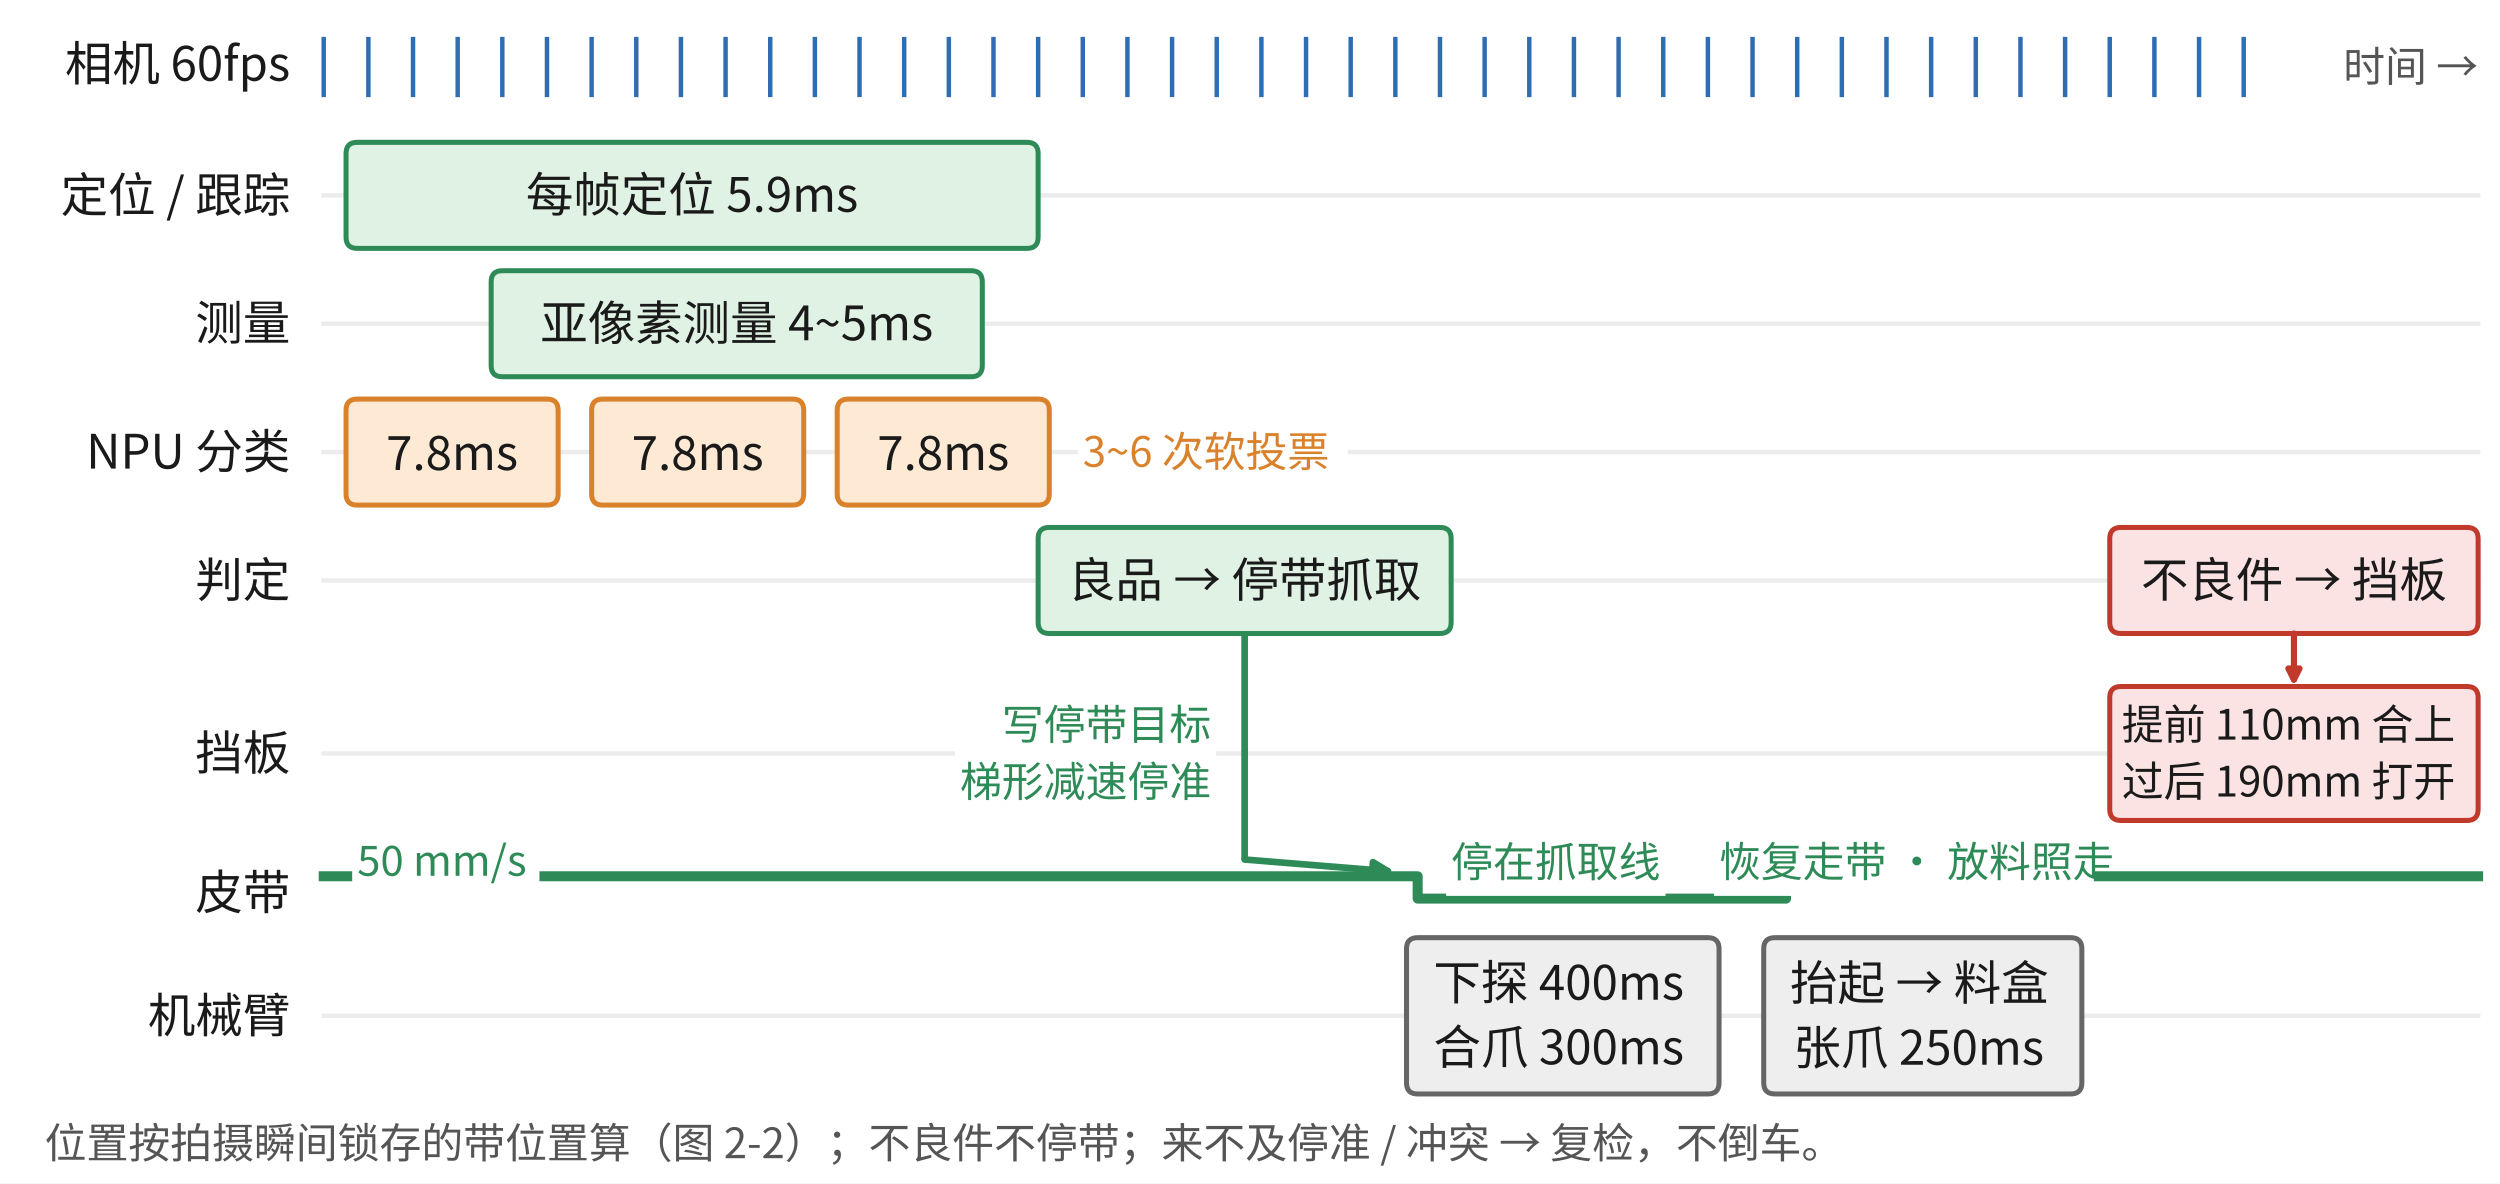
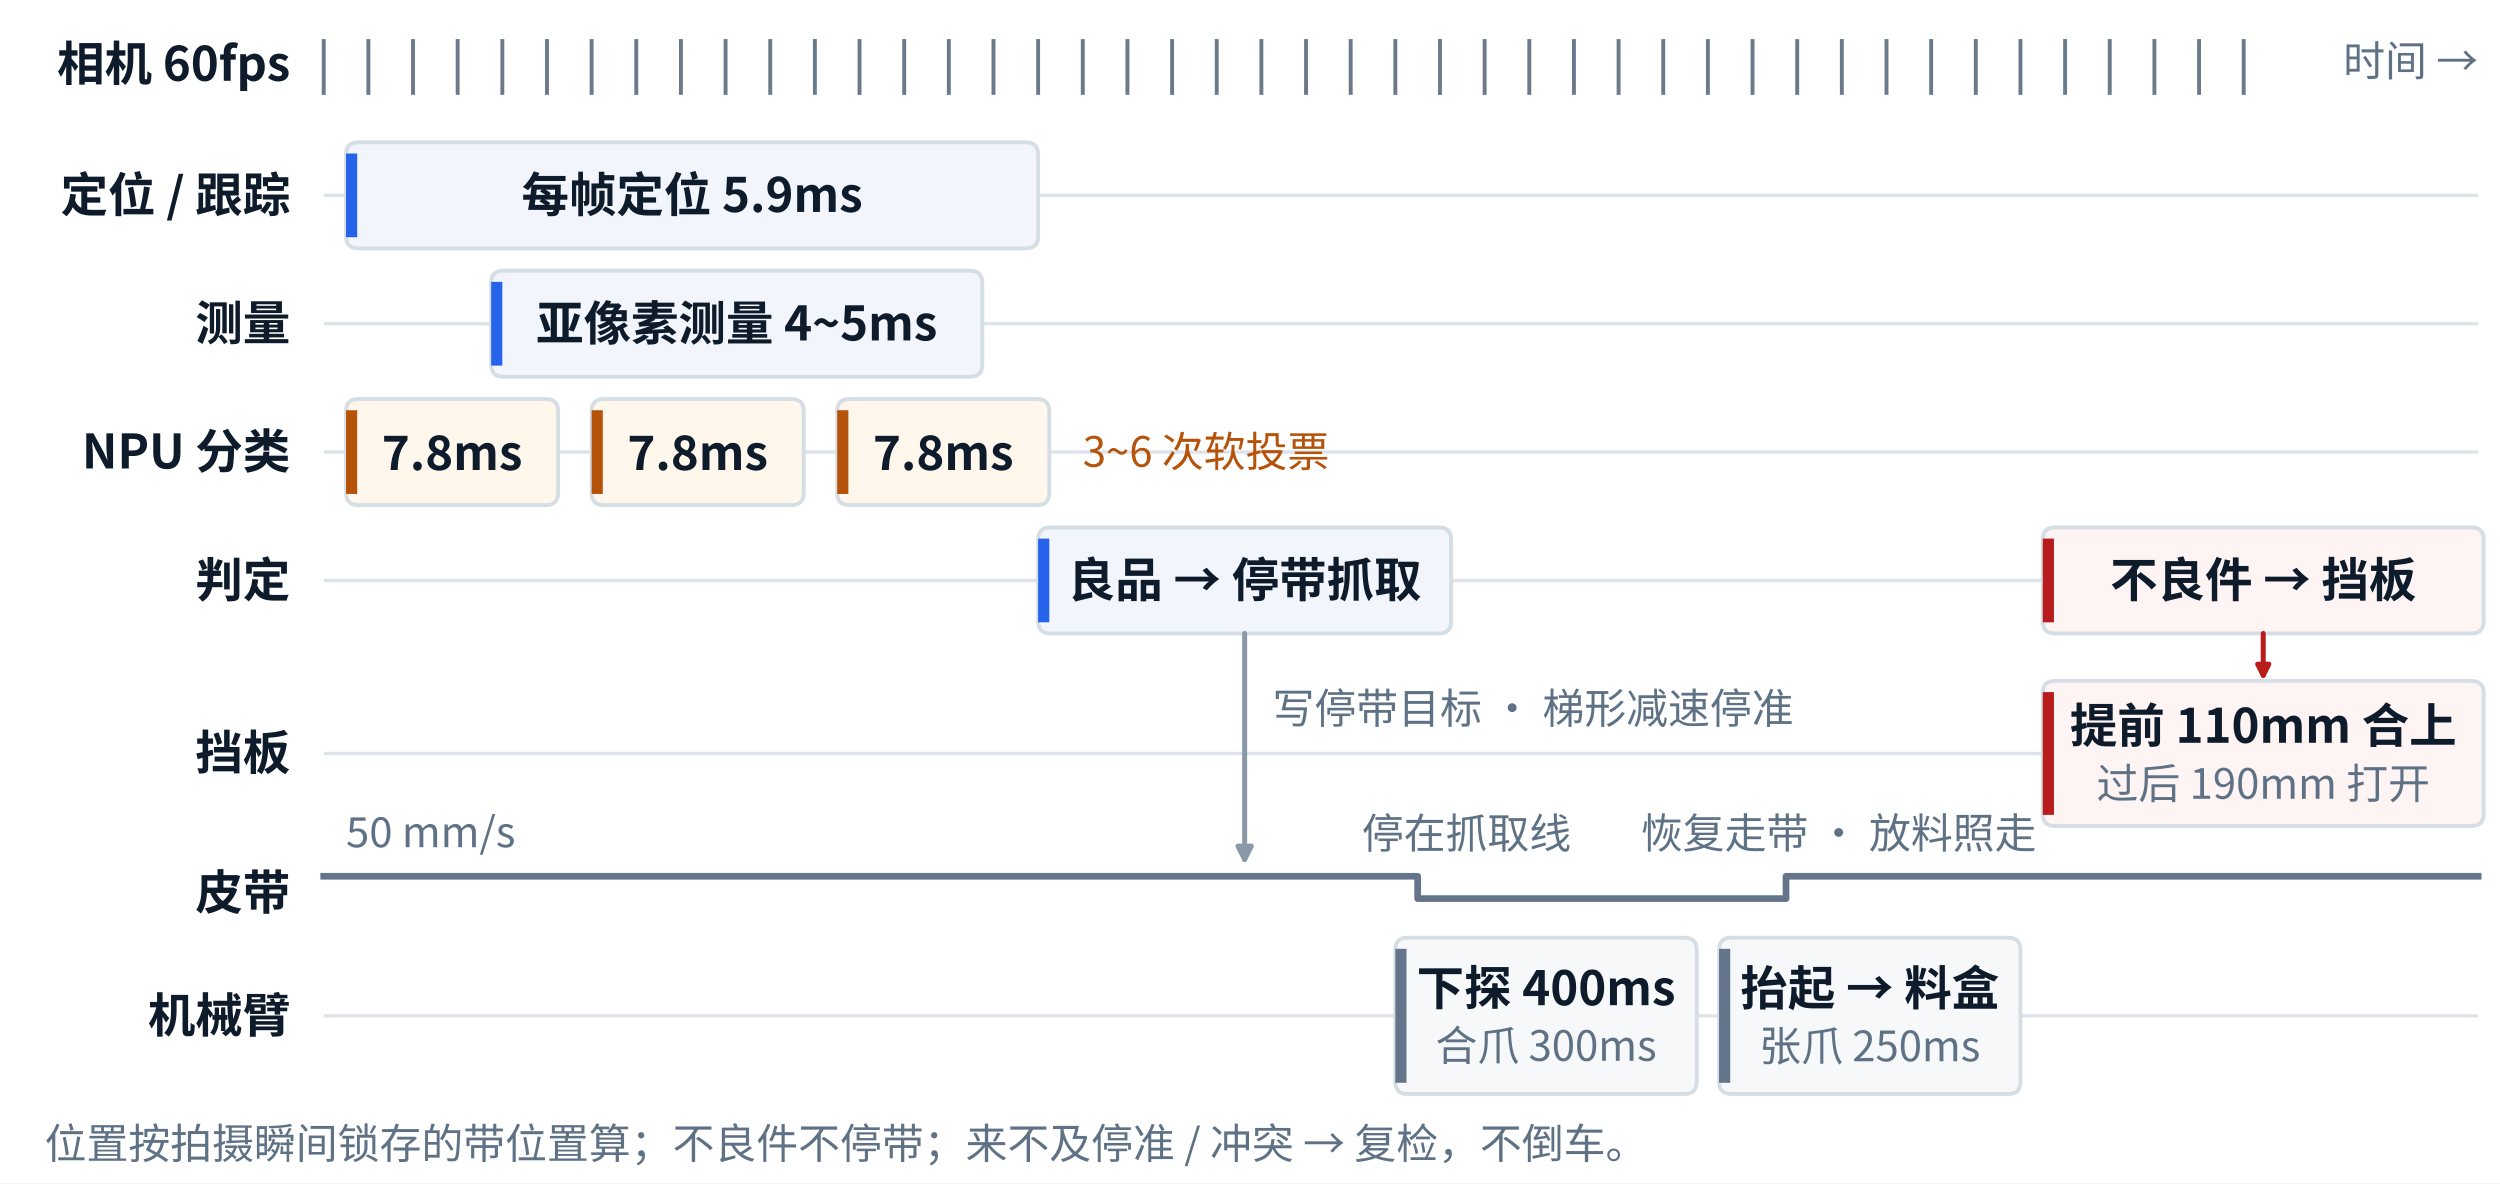
<svg xmlns="http://www.w3.org/2000/svg" width="447.92pt" height="212pt" viewBox="0 0 447.92 212" version="1.1">
  <defs>
    <style type="text/css">*{stroke-linejoin: round; stroke-linecap: butt}</style>
  </defs>
  <g id="figure_1">
    <g id="patch_1">
      <path d="M 0 212  L 447.92 212  L 447.92 0  L 0 0  z " style="fill: #ffffff" />
    </g>
    <g id="axes_1">
      <g id="line2d_1">
-         <path d="M 58 35  L 444 35  " clip-path="url(#pf404480a4a)" style="fill: none; stroke: #ececec; stroke-width: 0.8; stroke-linecap: square" />
+         <path d="M 58 157  L 254 157  L 254 161  L 320 161  L 320 157  L 444 157  " clip-path="url(#padcffaebdf)" style="fill: none; stroke: #64748b; stroke-width: 1.2; stroke-linecap: square" />
      </g>
      <g id="line2d_2">
-         <path d="M 58 58  L 444 58  " clip-path="url(#pf404480a4a)" style="fill: none; stroke: #ececec; stroke-width: 0.8; stroke-linecap: square" />
+         <path d="M 58 35  L 444 35  " clip-path="url(#padcffaebdf)" style="fill: none; stroke: #dce3ea; stroke-width: 0.6" />
      </g>
      <g id="line2d_3">
-         <path d="M 58 81  L 444 81  " clip-path="url(#pf404480a4a)" style="fill: none; stroke: #ececec; stroke-width: 0.8; stroke-linecap: square" />
+         <path d="M 58 58  L 444 58  " clip-path="url(#padcffaebdf)" style="fill: none; stroke: #dce3ea; stroke-width: 0.6" />
      </g>
      <g id="line2d_4">
-         <path d="M 58 104  L 444 104  " clip-path="url(#pf404480a4a)" style="fill: none; stroke: #ececec; stroke-width: 0.8; stroke-linecap: square" />
+         <path d="M 58 81  L 444 81  " clip-path="url(#padcffaebdf)" style="fill: none; stroke: #dce3ea; stroke-width: 0.6" />
      </g>
      <g id="line2d_5">
-         <path d="M 58 135  L 444 135  " clip-path="url(#pf404480a4a)" style="fill: none; stroke: #ececec; stroke-width: 0.8; stroke-linecap: square" />
+         <path d="M 58 104  L 444 104  " clip-path="url(#padcffaebdf)" style="fill: none; stroke: #dce3ea; stroke-width: 0.6" />
      </g>
      <g id="line2d_6">
-         <path d="M 58 182  L 444 182  " clip-path="url(#pf404480a4a)" style="fill: none; stroke: #ececec; stroke-width: 0.8; stroke-linecap: square" />
+         <path d="M 58 135  L 444 135  " clip-path="url(#padcffaebdf)" style="fill: none; stroke: #dce3ea; stroke-width: 0.6" />
      </g>
      <g id="line2d_7">
-         <path d="M 58 17  L 58 7  " clip-path="url(#pf404480a4a)" style="fill: none; stroke: #2f6db3; stroke-width: 0.8; stroke-linecap: square" />
+         <path d="M 58 182  L 444 182  " clip-path="url(#padcffaebdf)" style="fill: none; stroke: #dce3ea; stroke-width: 0.6" />
      </g>
      <g id="line2d_8">
-         <path d="M 66 17  L 66 7  " clip-path="url(#pf404480a4a)" style="fill: none; stroke: #2f6db3; stroke-width: 0.8; stroke-linecap: square" />
+         <path d="M 58 17  L 58 7  " clip-path="url(#padcffaebdf)" style="fill: none; stroke: #6b7a8b; stroke-width: 0.7" />
      </g>
      <g id="line2d_9">
-         <path d="M 74 17  L 74 7  " clip-path="url(#pf404480a4a)" style="fill: none; stroke: #2f6db3; stroke-width: 0.8; stroke-linecap: square" />
+         <path d="M 66 17  L 66 7  " clip-path="url(#padcffaebdf)" style="fill: none; stroke: #6b7a8b; stroke-width: 0.7" />
      </g>
      <g id="line2d_10">
-         <path d="M 82 17  L 82 7  " clip-path="url(#pf404480a4a)" style="fill: none; stroke: #2f6db3; stroke-width: 0.8; stroke-linecap: square" />
+         <path d="M 74 17  L 74 7  " clip-path="url(#padcffaebdf)" style="fill: none; stroke: #6b7a8b; stroke-width: 0.7" />
      </g>
      <g id="line2d_11">
-         <path d="M 90 17  L 90 7  " clip-path="url(#pf404480a4a)" style="fill: none; stroke: #2f6db3; stroke-width: 0.8; stroke-linecap: square" />
+         <path d="M 82 17  L 82 7  " clip-path="url(#padcffaebdf)" style="fill: none; stroke: #6b7a8b; stroke-width: 0.7" />
      </g>
      <g id="line2d_12">
-         <path d="M 98 17  L 98 7  " clip-path="url(#pf404480a4a)" style="fill: none; stroke: #2f6db3; stroke-width: 0.8; stroke-linecap: square" />
+         <path d="M 90 17  L 90 7  " clip-path="url(#padcffaebdf)" style="fill: none; stroke: #6b7a8b; stroke-width: 0.7" />
      </g>
      <g id="line2d_13">
-         <path d="M 106 17  L 106 7  " clip-path="url(#pf404480a4a)" style="fill: none; stroke: #2f6db3; stroke-width: 0.8; stroke-linecap: square" />
+         <path d="M 98 17  L 98 7  " clip-path="url(#padcffaebdf)" style="fill: none; stroke: #6b7a8b; stroke-width: 0.7" />
      </g>
      <g id="line2d_14">
-         <path d="M 114 17  L 114 7  " clip-path="url(#pf404480a4a)" style="fill: none; stroke: #2f6db3; stroke-width: 0.8; stroke-linecap: square" />
+         <path d="M 106 17  L 106 7  " clip-path="url(#padcffaebdf)" style="fill: none; stroke: #6b7a8b; stroke-width: 0.7" />
      </g>
      <g id="line2d_15">
-         <path d="M 122 17  L 122 7  " clip-path="url(#pf404480a4a)" style="fill: none; stroke: #2f6db3; stroke-width: 0.8; stroke-linecap: square" />
+         <path d="M 114 17  L 114 7  " clip-path="url(#padcffaebdf)" style="fill: none; stroke: #6b7a8b; stroke-width: 0.7" />
      </g>
      <g id="line2d_16">
-         <path d="M 130 17  L 130 7  " clip-path="url(#pf404480a4a)" style="fill: none; stroke: #2f6db3; stroke-width: 0.8; stroke-linecap: square" />
+         <path d="M 122 17  L 122 7  " clip-path="url(#padcffaebdf)" style="fill: none; stroke: #6b7a8b; stroke-width: 0.7" />
      </g>
      <g id="line2d_17">
-         <path d="M 138 17  L 138 7  " clip-path="url(#pf404480a4a)" style="fill: none; stroke: #2f6db3; stroke-width: 0.8; stroke-linecap: square" />
+         <path d="M 130 17  L 130 7  " clip-path="url(#padcffaebdf)" style="fill: none; stroke: #6b7a8b; stroke-width: 0.7" />
      </g>
      <g id="line2d_18">
-         <path d="M 146 17  L 146 7  " clip-path="url(#pf404480a4a)" style="fill: none; stroke: #2f6db3; stroke-width: 0.8; stroke-linecap: square" />
+         <path d="M 138 17  L 138 7  " clip-path="url(#padcffaebdf)" style="fill: none; stroke: #6b7a8b; stroke-width: 0.7" />
      </g>
      <g id="line2d_19">
-         <path d="M 154 17  L 154 7  " clip-path="url(#pf404480a4a)" style="fill: none; stroke: #2f6db3; stroke-width: 0.8; stroke-linecap: square" />
+         <path d="M 146 17  L 146 7  " clip-path="url(#padcffaebdf)" style="fill: none; stroke: #6b7a8b; stroke-width: 0.7" />
      </g>
      <g id="line2d_20">
-         <path d="M 162 17  L 162 7  " clip-path="url(#pf404480a4a)" style="fill: none; stroke: #2f6db3; stroke-width: 0.8; stroke-linecap: square" />
+         <path d="M 154 17  L 154 7  " clip-path="url(#padcffaebdf)" style="fill: none; stroke: #6b7a8b; stroke-width: 0.7" />
      </g>
      <g id="line2d_21">
-         <path d="M 170 17  L 170 7  " clip-path="url(#pf404480a4a)" style="fill: none; stroke: #2f6db3; stroke-width: 0.8; stroke-linecap: square" />
+         <path d="M 162 17  L 162 7  " clip-path="url(#padcffaebdf)" style="fill: none; stroke: #6b7a8b; stroke-width: 0.7" />
      </g>
      <g id="line2d_22">
-         <path d="M 178 17  L 178 7  " clip-path="url(#pf404480a4a)" style="fill: none; stroke: #2f6db3; stroke-width: 0.8; stroke-linecap: square" />
+         <path d="M 170 17  L 170 7  " clip-path="url(#padcffaebdf)" style="fill: none; stroke: #6b7a8b; stroke-width: 0.7" />
      </g>
      <g id="line2d_23">
-         <path d="M 186 17  L 186 7  " clip-path="url(#pf404480a4a)" style="fill: none; stroke: #2f6db3; stroke-width: 0.8; stroke-linecap: square" />
+         <path d="M 178 17  L 178 7  " clip-path="url(#padcffaebdf)" style="fill: none; stroke: #6b7a8b; stroke-width: 0.7" />
      </g>
      <g id="line2d_24">
-         <path d="M 194 17  L 194 7  " clip-path="url(#pf404480a4a)" style="fill: none; stroke: #2f6db3; stroke-width: 0.8; stroke-linecap: square" />
+         <path d="M 186 17  L 186 7  " clip-path="url(#padcffaebdf)" style="fill: none; stroke: #6b7a8b; stroke-width: 0.7" />
      </g>
      <g id="line2d_25">
-         <path d="M 202 17  L 202 7  " clip-path="url(#pf404480a4a)" style="fill: none; stroke: #2f6db3; stroke-width: 0.8; stroke-linecap: square" />
+         <path d="M 194 17  L 194 7  " clip-path="url(#padcffaebdf)" style="fill: none; stroke: #6b7a8b; stroke-width: 0.7" />
      </g>
      <g id="line2d_26">
-         <path d="M 210 17  L 210 7  " clip-path="url(#pf404480a4a)" style="fill: none; stroke: #2f6db3; stroke-width: 0.8; stroke-linecap: square" />
+         <path d="M 202 17  L 202 7  " clip-path="url(#padcffaebdf)" style="fill: none; stroke: #6b7a8b; stroke-width: 0.7" />
      </g>
      <g id="line2d_27">
-         <path d="M 218 17  L 218 7  " clip-path="url(#pf404480a4a)" style="fill: none; stroke: #2f6db3; stroke-width: 0.8; stroke-linecap: square" />
+         <path d="M 210 17  L 210 7  " clip-path="url(#padcffaebdf)" style="fill: none; stroke: #6b7a8b; stroke-width: 0.7" />
      </g>
      <g id="line2d_28">
-         <path d="M 226 17  L 226 7  " clip-path="url(#pf404480a4a)" style="fill: none; stroke: #2f6db3; stroke-width: 0.8; stroke-linecap: square" />
+         <path d="M 218 17  L 218 7  " clip-path="url(#padcffaebdf)" style="fill: none; stroke: #6b7a8b; stroke-width: 0.7" />
      </g>
      <g id="line2d_29">
-         <path d="M 234 17  L 234 7  " clip-path="url(#pf404480a4a)" style="fill: none; stroke: #2f6db3; stroke-width: 0.8; stroke-linecap: square" />
+         <path d="M 226 17  L 226 7  " clip-path="url(#padcffaebdf)" style="fill: none; stroke: #6b7a8b; stroke-width: 0.7" />
      </g>
      <g id="line2d_30">
-         <path d="M 242 17  L 242 7  " clip-path="url(#pf404480a4a)" style="fill: none; stroke: #2f6db3; stroke-width: 0.8; stroke-linecap: square" />
+         <path d="M 234 17  L 234 7  " clip-path="url(#padcffaebdf)" style="fill: none; stroke: #6b7a8b; stroke-width: 0.7" />
      </g>
      <g id="line2d_31">
-         <path d="M 250 17  L 250 7  " clip-path="url(#pf404480a4a)" style="fill: none; stroke: #2f6db3; stroke-width: 0.8; stroke-linecap: square" />
+         <path d="M 242 17  L 242 7  " clip-path="url(#padcffaebdf)" style="fill: none; stroke: #6b7a8b; stroke-width: 0.7" />
      </g>
      <g id="line2d_32">
-         <path d="M 258 17  L 258 7  " clip-path="url(#pf404480a4a)" style="fill: none; stroke: #2f6db3; stroke-width: 0.8; stroke-linecap: square" />
+         <path d="M 250 17  L 250 7  " clip-path="url(#padcffaebdf)" style="fill: none; stroke: #6b7a8b; stroke-width: 0.7" />
      </g>
      <g id="line2d_33">
-         <path d="M 266 17  L 266 7  " clip-path="url(#pf404480a4a)" style="fill: none; stroke: #2f6db3; stroke-width: 0.8; stroke-linecap: square" />
+         <path d="M 258 17  L 258 7  " clip-path="url(#padcffaebdf)" style="fill: none; stroke: #6b7a8b; stroke-width: 0.7" />
      </g>
      <g id="line2d_34">
-         <path d="M 274 17  L 274 7  " clip-path="url(#pf404480a4a)" style="fill: none; stroke: #2f6db3; stroke-width: 0.8; stroke-linecap: square" />
+         <path d="M 266 17  L 266 7  " clip-path="url(#padcffaebdf)" style="fill: none; stroke: #6b7a8b; stroke-width: 0.7" />
      </g>
      <g id="line2d_35">
-         <path d="M 282 17  L 282 7  " clip-path="url(#pf404480a4a)" style="fill: none; stroke: #2f6db3; stroke-width: 0.8; stroke-linecap: square" />
+         <path d="M 274 17  L 274 7  " clip-path="url(#padcffaebdf)" style="fill: none; stroke: #6b7a8b; stroke-width: 0.7" />
      </g>
      <g id="line2d_36">
-         <path d="M 290 17  L 290 7  " clip-path="url(#pf404480a4a)" style="fill: none; stroke: #2f6db3; stroke-width: 0.8; stroke-linecap: square" />
+         <path d="M 282 17  L 282 7  " clip-path="url(#padcffaebdf)" style="fill: none; stroke: #6b7a8b; stroke-width: 0.7" />
      </g>
      <g id="line2d_37">
-         <path d="M 298 17  L 298 7  " clip-path="url(#pf404480a4a)" style="fill: none; stroke: #2f6db3; stroke-width: 0.8; stroke-linecap: square" />
+         <path d="M 290 17  L 290 7  " clip-path="url(#padcffaebdf)" style="fill: none; stroke: #6b7a8b; stroke-width: 0.7" />
      </g>
      <g id="line2d_38">
-         <path d="M 306 17  L 306 7  " clip-path="url(#pf404480a4a)" style="fill: none; stroke: #2f6db3; stroke-width: 0.8; stroke-linecap: square" />
+         <path d="M 298 17  L 298 7  " clip-path="url(#padcffaebdf)" style="fill: none; stroke: #6b7a8b; stroke-width: 0.7" />
      </g>
      <g id="line2d_39">
-         <path d="M 314 17  L 314 7  " clip-path="url(#pf404480a4a)" style="fill: none; stroke: #2f6db3; stroke-width: 0.8; stroke-linecap: square" />
+         <path d="M 306 17  L 306 7  " clip-path="url(#padcffaebdf)" style="fill: none; stroke: #6b7a8b; stroke-width: 0.7" />
      </g>
      <g id="line2d_40">
-         <path d="M 322 17  L 322 7  " clip-path="url(#pf404480a4a)" style="fill: none; stroke: #2f6db3; stroke-width: 0.8; stroke-linecap: square" />
+         <path d="M 314 17  L 314 7  " clip-path="url(#padcffaebdf)" style="fill: none; stroke: #6b7a8b; stroke-width: 0.7" />
      </g>
      <g id="line2d_41">
-         <path d="M 330 17  L 330 7  " clip-path="url(#pf404480a4a)" style="fill: none; stroke: #2f6db3; stroke-width: 0.8; stroke-linecap: square" />
+         <path d="M 322 17  L 322 7  " clip-path="url(#padcffaebdf)" style="fill: none; stroke: #6b7a8b; stroke-width: 0.7" />
      </g>
      <g id="line2d_42">
-         <path d="M 338 17  L 338 7  " clip-path="url(#pf404480a4a)" style="fill: none; stroke: #2f6db3; stroke-width: 0.8; stroke-linecap: square" />
+         <path d="M 330 17  L 330 7  " clip-path="url(#padcffaebdf)" style="fill: none; stroke: #6b7a8b; stroke-width: 0.7" />
      </g>
      <g id="line2d_43">
-         <path d="M 346 17  L 346 7  " clip-path="url(#pf404480a4a)" style="fill: none; stroke: #2f6db3; stroke-width: 0.8; stroke-linecap: square" />
+         <path d="M 338 17  L 338 7  " clip-path="url(#padcffaebdf)" style="fill: none; stroke: #6b7a8b; stroke-width: 0.7" />
      </g>
      <g id="line2d_44">
-         <path d="M 354 17  L 354 7  " clip-path="url(#pf404480a4a)" style="fill: none; stroke: #2f6db3; stroke-width: 0.8; stroke-linecap: square" />
+         <path d="M 346 17  L 346 7  " clip-path="url(#padcffaebdf)" style="fill: none; stroke: #6b7a8b; stroke-width: 0.7" />
      </g>
      <g id="line2d_45">
-         <path d="M 362 17  L 362 7  " clip-path="url(#pf404480a4a)" style="fill: none; stroke: #2f6db3; stroke-width: 0.8; stroke-linecap: square" />
+         <path d="M 354 17  L 354 7  " clip-path="url(#padcffaebdf)" style="fill: none; stroke: #6b7a8b; stroke-width: 0.7" />
      </g>
      <g id="line2d_46">
-         <path d="M 370 17  L 370 7  " clip-path="url(#pf404480a4a)" style="fill: none; stroke: #2f6db3; stroke-width: 0.8; stroke-linecap: square" />
+         <path d="M 362 17  L 362 7  " clip-path="url(#padcffaebdf)" style="fill: none; stroke: #6b7a8b; stroke-width: 0.7" />
      </g>
      <g id="line2d_47">
-         <path d="M 378 17  L 378 7  " clip-path="url(#pf404480a4a)" style="fill: none; stroke: #2f6db3; stroke-width: 0.8; stroke-linecap: square" />
+         <path d="M 370 17  L 370 7  " clip-path="url(#padcffaebdf)" style="fill: none; stroke: #6b7a8b; stroke-width: 0.7" />
      </g>
      <g id="line2d_48">
-         <path d="M 386 17  L 386 7  " clip-path="url(#pf404480a4a)" style="fill: none; stroke: #2f6db3; stroke-width: 0.8; stroke-linecap: square" />
+         <path d="M 378 17  L 378 7  " clip-path="url(#padcffaebdf)" style="fill: none; stroke: #6b7a8b; stroke-width: 0.7" />
      </g>
      <g id="line2d_49">
-         <path d="M 394 17  L 394 7  " clip-path="url(#pf404480a4a)" style="fill: none; stroke: #2f6db3; stroke-width: 0.8; stroke-linecap: square" />
+         <path d="M 386 17  L 386 7  " clip-path="url(#padcffaebdf)" style="fill: none; stroke: #6b7a8b; stroke-width: 0.7" />
      </g>
      <g id="line2d_50">
-         <path d="M 402 17  L 402 7  " clip-path="url(#pf404480a4a)" style="fill: none; stroke: #2f6db3; stroke-width: 0.8; stroke-linecap: square" />
+         <path d="M 394 17  L 394 7  " clip-path="url(#padcffaebdf)" style="fill: none; stroke: #6b7a8b; stroke-width: 0.7" />
      </g>
      <g id="line2d_51">
-         <path d="M 58 157  L 254 157  L 254 161  L 320 161  L 320 157  L 444 157  " clip-path="url(#pf404480a4a)" style="fill: none; stroke: #2e8b57; stroke-width: 1.8; stroke-linecap: square" />
+         <path d="M 402 17  L 402 7  " clip-path="url(#padcffaebdf)" style="fill: none; stroke: #6b7a8b; stroke-width: 0.7" />
      </g>
      <g id="patch_2">
-         <path d="M 64 44.5  L 184 44.5  Q 186 44.5 186 42.5  L 186 27.5  Q 186 25.5 184 25.5  L 64 25.5  Q 62 25.5 62 27.5  L 62 42.5  Q 62 44.5 64 44.5  z " clip-path="url(#pf404480a4a)" style="fill: #e0f2e3; stroke: #2e8b57; stroke-width: 0.9; stroke-linejoin: miter" />
+         <path d="M 64.2 44.5  L 183.8 44.5  Q 186 44.5 186 42.3  L 186 27.7  Q 186 25.5 183.8 25.5  L 64.2 25.5  Q 62 25.5 62 27.7  L 62 42.3  Q 62 44.5 64.2 44.5  z " clip-path="url(#padcffaebdf)" style="fill: #f2f6fc; stroke: #d5dde5; stroke-width: 0.7; stroke-linejoin: miter" />
      </g>
      <g id="patch_3">
-         <path d="M 90 67.5  L 174 67.5  Q 176 67.5 176 65.5  L 176 50.5  Q 176 48.5 174 48.5  L 90 48.5  Q 88 48.5 88 50.5  L 88 65.5  Q 88 67.5 90 67.5  z " clip-path="url(#pf404480a4a)" style="fill: #e0f2e3; stroke: #2e8b57; stroke-width: 0.9; stroke-linejoin: miter" />
+         <path d="M 90.2 67.5  L 173.8 67.5  Q 176 67.5 176 65.3  L 176 50.7  Q 176 48.5 173.8 48.5  L 90.2 48.5  Q 88 48.5 88 50.7  L 88 65.3  Q 88 67.5 90.2 67.5  z " clip-path="url(#padcffaebdf)" style="fill: #f2f6fc; stroke: #d5dde5; stroke-width: 0.7; stroke-linejoin: miter" />
      </g>
      <g id="patch_4">
-         <path d="M 64 90.5  L 98 90.5  Q 100 90.5 100 88.5  L 100 73.5  Q 100 71.5 98 71.5  L 64 71.5  Q 62 71.5 62 73.5  L 62 88.5  Q 62 90.5 64 90.5  z " clip-path="url(#pf404480a4a)" style="fill: #fde9d4; stroke: #d9822b; stroke-width: 0.9; stroke-linejoin: miter" />
+         <path d="M 64.2 90.5  L 97.8 90.5  Q 100 90.5 100 88.3  L 100 73.7  Q 100 71.5 97.8 71.5  L 64.2 71.5  Q 62 71.5 62 73.7  L 62 88.3  Q 62 90.5 64.2 90.5  z " clip-path="url(#padcffaebdf)" style="fill: #fff7ec; stroke: #d5dde5; stroke-width: 0.7; stroke-linejoin: miter" />
      </g>
      <g id="patch_5">
-         <path d="M 108 90.5  L 142 90.5  Q 144 90.5 144 88.5  L 144 73.5  Q 144 71.5 142 71.5  L 108 71.5  Q 106 71.5 106 73.5  L 106 88.5  Q 106 90.5 108 90.5  z " clip-path="url(#pf404480a4a)" style="fill: #fde9d4; stroke: #d9822b; stroke-width: 0.9; stroke-linejoin: miter" />
+         <path d="M 108.2 90.5  L 141.8 90.5  Q 144 90.5 144 88.3  L 144 73.7  Q 144 71.5 141.8 71.5  L 108.2 71.5  Q 106 71.5 106 73.7  L 106 88.3  Q 106 90.5 108.2 90.5  z " clip-path="url(#padcffaebdf)" style="fill: #fff7ec; stroke: #d5dde5; stroke-width: 0.7; stroke-linejoin: miter" />
      </g>
      <g id="patch_6">
-         <path d="M 152 90.5  L 186 90.5  Q 188 90.5 188 88.5  L 188 73.5  Q 188 71.5 186 71.5  L 152 71.5  Q 150 71.5 150 73.5  L 150 88.5  Q 150 90.5 152 90.5  z " clip-path="url(#pf404480a4a)" style="fill: #fde9d4; stroke: #d9822b; stroke-width: 0.9; stroke-linejoin: miter" />
+         <path d="M 152.2 90.5  L 185.8 90.5  Q 188 90.5 188 88.3  L 188 73.7  Q 188 71.5 185.8 71.5  L 152.2 71.5  Q 150 71.5 150 73.7  L 150 88.3  Q 150 90.5 152.2 90.5  z " clip-path="url(#padcffaebdf)" style="fill: #fff7ec; stroke: #d5dde5; stroke-width: 0.7; stroke-linejoin: miter" />
      </g>
      <g id="patch_7">
-         <path d="M 188 113.5  L 258 113.5  Q 260 113.5 260 111.5  L 260 96.5  Q 260 94.5 258 94.5  L 188 94.5  Q 186 94.5 186 96.5  L 186 111.5  Q 186 113.5 188 113.5  z " clip-path="url(#pf404480a4a)" style="fill: #e0f2e3; stroke: #2e8b57; stroke-width: 0.9; stroke-linejoin: miter" />
-       </g>
-       <g id="line2d_52">
-         <path d="M 223 113.5  L 223 154  " clip-path="url(#pf404480a4a)" style="fill: none; stroke: #2e8b57; stroke-width: 1.2" />
+         <path d="M 188.2 113.5  L 257.8 113.5  Q 260 113.5 260 111.3  L 260 96.7  Q 260 94.5 257.8 94.5  L 188.2 94.5  Q 186 94.5 186 96.7  L 186 111.3  Q 186 113.5 188.2 113.5  z " clip-path="url(#padcffaebdf)" style="fill: #f2f6fc; stroke: #d5dde5; stroke-width: 0.7; stroke-linejoin: miter" />
      </g>
      <g id="patch_8">
-         <path d="M 223 154  Q 236.5 155.1 248.663 156.091  " clip-path="url(#pf404480a4a)" style="fill: none; stroke: #2e8b57; stroke-width: 1.2; stroke-linecap: round" />
-         <path d="M 245.986 154.468  L 248.663 156.091  L 245.758 157.259  z " clip-path="url(#pf404480a4a)" style="fill: #2e8b57; stroke: #2e8b57; stroke-width: 1.2; stroke-linecap: round" />
+         <path d="M 223 113.5  Q 223 134.25 223 153.994  " clip-path="url(#padcffaebdf)" style="fill: none; stroke: #8a99a8; stroke-width: 0.9; stroke-linecap: round" />
+         <path d="M 224.2 151.594  L 223 153.994  L 221.8 151.594  z " clip-path="url(#padcffaebdf)" style="fill: #8a99a8; stroke: #8a99a8; stroke-width: 0.9; stroke-linecap: round" />
      </g>
      <g id="patch_9">
-         <path d="M 254 196  L 306 196  Q 308 196 308 194  L 308 170  Q 308 168 306 168  L 254 168  Q 252 168 252 170  L 252 194  Q 252 196 254 196  z " clip-path="url(#pf404480a4a)" style="fill: #eeeeee; stroke: #666666; stroke-width: 0.9; stroke-linejoin: miter" />
+         <path d="M 252.2 196  L 301.8 196  Q 304 196 304 193.8  L 304 170.2  Q 304 168 301.8 168  L 252.2 168  Q 250 168 250 170.2  L 250 193.8  Q 250 196 252.2 196  z " clip-path="url(#padcffaebdf)" style="fill: #f6f8fa; stroke: #d5dde5; stroke-width: 0.7; stroke-linejoin: miter" />
      </g>
      <g id="patch_10">
-         <path d="M 318 196  L 371 196  Q 373 196 373 194  L 373 170  Q 373 168 371 168  L 318 168  Q 316 168 316 170  L 316 194  Q 316 196 318 196  z " clip-path="url(#pf404480a4a)" style="fill: #eeeeee; stroke: #666666; stroke-width: 0.9; stroke-linejoin: miter" />
+         <path d="M 310.2 196  L 359.8 196  Q 362 196 362 193.8  L 362 170.2  Q 362 168 359.8 168  L 310.2 168  Q 308 168 308 170.2  L 308 193.8  Q 308 196 310.2 196  z " clip-path="url(#padcffaebdf)" style="fill: #f6f8fa; stroke: #d5dde5; stroke-width: 0.7; stroke-linejoin: miter" />
      </g>
      <g id="patch_11">
-         <path d="M 380 113.5  L 442 113.5  Q 444 113.5 444 111.5  L 444 96.5  Q 444 94.5 442 94.5  L 380 94.5  Q 378 94.5 378 96.5  L 378 111.5  Q 378 113.5 380 113.5  z " clip-path="url(#pf404480a4a)" style="fill: #fbe3e3; stroke: #c0392b; stroke-width: 0.9; stroke-linejoin: miter" />
+         <path d="M 368.2 113.5  L 442.8 113.5  Q 445 113.5 445 111.3  L 445 96.7  Q 445 94.5 442.8 94.5  L 368.2 94.5  Q 366 94.5 366 96.7  L 366 111.3  Q 366 113.5 368.2 113.5  z " clip-path="url(#padcffaebdf)" style="fill: #fdf4f3; stroke: #d5dde5; stroke-width: 0.7; stroke-linejoin: miter" />
      </g>
      <g id="patch_12">
-         <path d="M 380 147  L 442 147  Q 444 147 444 145  L 444 125  Q 444 123 442 123  L 380 123  Q 378 123 378 125  L 378 145  Q 378 147 380 147  z " clip-path="url(#pf404480a4a)" style="fill: #fbe3e3; stroke: #c0392b; stroke-width: 0.9; stroke-linejoin: miter" />
+         <path d="M 368.2 148  L 442.8 148  Q 445 148 445 145.8  L 445 124.2  Q 445 122 442.8 122  L 368.2 122  Q 366 122 366 124.2  L 366 145.8  Q 366 148 368.2 148  z " clip-path="url(#padcffaebdf)" style="fill: #fdf4f3; stroke: #d5dde5; stroke-width: 0.7; stroke-linejoin: miter" />
      </g>
      <g id="patch_13">
-         <path d="M 411 113.5  Q 411 118.25 411 121.77  " clip-path="url(#pf404480a4a)" style="fill: none; stroke: #c0392b; stroke-width: 1.1; stroke-linecap: round" />
-         <path d="M 412 119.77  L 411 121.77  L 410 119.77  z " clip-path="url(#pf404480a4a)" style="fill: #c0392b; stroke: #c0392b; stroke-width: 1.1; stroke-linecap: round" />
+         <path d="M 405.5 113.5  Q 405.5 117.75 405.5 120.994  " clip-path="url(#padcffaebdf)" style="fill: none; stroke: #b91c1c; stroke-width: 0.9; stroke-linecap: round" />
+         <path d="M 406.5 118.994  L 405.5 120.994  L 404.5 118.994  z " clip-path="url(#padcffaebdf)" style="fill: #b91c1c; stroke: #b91c1c; stroke-width: 0.9; stroke-linecap: round" />
+       </g>
+       <g id="patch_14">
+         <path d="M 62 42.5  L 64 42.5  L 64 27.5  L 62 27.5  z " clip-path="url(#padcffaebdf)" style="fill: #2563eb" />
+       </g>
+       <g id="patch_15">
+         <path d="M 88 65.5  L 90 65.5  L 90 50.5  L 88 50.5  z " clip-path="url(#padcffaebdf)" style="fill: #2563eb" />
+       </g>
+       <g id="patch_16">
+         <path d="M 62 88.5  L 64 88.5  L 64 73.5  L 62 73.5  z " clip-path="url(#padcffaebdf)" style="fill: #b45309" />
+       </g>
+       <g id="patch_17">
+         <path d="M 106 88.5  L 108 88.5  L 108 73.5  L 106 73.5  z " clip-path="url(#padcffaebdf)" style="fill: #b45309" />
+       </g>
+       <g id="patch_18">
+         <path d="M 150 88.5  L 152 88.5  L 152 73.5  L 150 73.5  z " clip-path="url(#padcffaebdf)" style="fill: #b45309" />
+       </g>
+       <g id="patch_19">
+         <path d="M 186 111.5  L 188 111.5  L 188 96.5  L 186 96.5  z " clip-path="url(#padcffaebdf)" style="fill: #2563eb" />
+       </g>
+       <g id="patch_20">
+         <path d="M 250 194  L 252 194  L 252 170  L 250 170  z " clip-path="url(#padcffaebdf)" style="fill: #64748b" />
+       </g>
+       <g id="patch_21">
+         <path d="M 308 194  L 310 194  L 310 170  L 308 170  z " clip-path="url(#padcffaebdf)" style="fill: #64748b" />
+       </g>
+       <g id="patch_22">
+         <path d="M 366 111.5  L 368 111.5  L 368 96.5  L 366 96.5  z " clip-path="url(#padcffaebdf)" style="fill: #b91c1c" />
+       </g>
+       <g id="patch_23">
+         <path d="M 366 146  L 368 146  L 368 124  L 366 124  z " clip-path="url(#padcffaebdf)" style="fill: #b91c1c" />
      </g>
      <g id="text_1">
-         <text style="font-size: 8.5px; font-family: 'Microsoft YaHei', 'Noto Sans CJK SC', 'WenQuanYi Zen Hei', 'SimHei', 'DejaVu Sans', sans-serif; text-anchor: end; fill: #1a1a1a" x="52" y="38.013" transform="rotate(-0 52 38.01285)">定位 / 跟踪</text>
+         <text style="font-weight: 700; font-size: 8.5px; font-family: 'Microsoft YaHei', 'Noto Sans CJK SC', 'WenQuanYi Zen Hei', 'SimHei', 'DejaVu Sans', sans-serif; text-anchor: end; fill: #0e1b2b" x="52" y="37.98" transform="rotate(-0 52 37.97965)">定位 / 跟踪</text>
      </g>
      <g id="text_2">
-         <text style="font-size: 8.5px; font-family: 'Microsoft YaHei', 'Noto Sans CJK SC', 'WenQuanYi Zen Hei', 'SimHei', 'DejaVu Sans', sans-serif; text-anchor: end; fill: #1a1a1a" x="52" y="60.922" transform="rotate(-0 52 60.92188)">测量</text>
+         <text style="font-weight: 700; font-size: 8.5px; font-family: 'Microsoft YaHei', 'Noto Sans CJK SC', 'WenQuanYi Zen Hei', 'SimHei', 'DejaVu Sans', sans-serif; text-anchor: end; fill: #0e1b2b" x="52" y="60.95" transform="rotate(-0 52 60.95043)">测量</text>
      </g>
      <g id="text_3">
-         <text style="font-size: 8.5px; font-family: 'Microsoft YaHei', 'Noto Sans CJK SC', 'WenQuanYi Zen Hei', 'SimHei', 'DejaVu Sans', sans-serif; text-anchor: end; fill: #1a1a1a" x="52" y="83.959" transform="rotate(-0 52 83.95906)">NPU 分类</text>
+         <text style="font-weight: 700; font-size: 8.5px; font-family: 'Microsoft YaHei', 'Noto Sans CJK SC', 'WenQuanYi Zen Hei', 'SimHei', 'DejaVu Sans', sans-serif; text-anchor: end; fill: #0e1b2b" x="52" y="83.938" transform="rotate(-0 52 83.93848)">NPU 分类</text>
      </g>
      <g id="text_4">
-         <text style="font-size: 8.5px; font-family: 'Microsoft YaHei', 'Noto Sans CJK SC', 'WenQuanYi Zen Hei', 'SimHei', 'DejaVu Sans', sans-serif; text-anchor: end; fill: #1a1a1a" x="52" y="106.972" transform="rotate(-0 52 106.9717)">判定</text>
+         <text style="font-weight: 700; font-size: 8.5px; font-family: 'Microsoft YaHei', 'Noto Sans CJK SC', 'WenQuanYi Zen Hei', 'SimHei', 'DejaVu Sans', sans-serif; text-anchor: end; fill: #0e1b2b" x="52" y="106.972" transform="rotate(-0 52 106.9717)">判定</text>
      </g>
      <g id="text_5">
-         <text style="font-size: 8.5px; font-family: 'Microsoft YaHei', 'Noto Sans CJK SC', 'WenQuanYi Zen Hei', 'SimHei', 'DejaVu Sans', sans-serif; text-anchor: end; fill: #1a1a1a" x="52" y="137.964" transform="rotate(-0 52 137.9637)">挡板</text>
+         <text style="font-weight: 700; font-size: 8.5px; font-family: 'Microsoft YaHei', 'Noto Sans CJK SC', 'WenQuanYi Zen Hei', 'SimHei', 'DejaVu Sans', sans-serif; text-anchor: end; fill: #0e1b2b" x="52" y="137.922" transform="rotate(-0 52 137.9219)">挡板</text>
      </g>
      <g id="text_6">
-         <text style="font-size: 8.5px; font-family: 'Microsoft YaHei', 'Noto Sans CJK SC', 'WenQuanYi Zen Hei', 'SimHei', 'DejaVu Sans', sans-serif; text-anchor: end; fill: #1a1a1a" x="52" y="185.001" transform="rotate(-0 52 185.0009)">机械臂</text>
+         <text style="font-weight: 700; font-size: 8.5px; font-family: 'Microsoft YaHei', 'Noto Sans CJK SC', 'WenQuanYi Zen Hei', 'SimHei', 'DejaVu Sans', sans-serif; text-anchor: end; fill: #0e1b2b" x="52" y="184.984" transform="rotate(-0 52 184.9843)">机械臂</text>
      </g>
      <g id="text_7">
-         <text style="font-size: 8.5px; font-family: 'Microsoft YaHei', 'Noto Sans CJK SC', 'WenQuanYi Zen Hei', 'SimHei', 'DejaVu Sans', sans-serif; text-anchor: end; fill: #1a1a1a" x="52" y="14.469" transform="rotate(-0 52 14.46898)">相机 60fps</text>
+         <text style="font-weight: 700; font-size: 8.5px; font-family: 'Microsoft YaHei', 'Noto Sans CJK SC', 'WenQuanYi Zen Hei', 'SimHei', 'DejaVu Sans', sans-serif; text-anchor: end; fill: #0e1b2b" x="52" y="14.478" transform="rotate(-0 52 14.47762)">相机 60fps</text>
      </g>
      <g id="text_8">
-         <text style="font-size: 8.5px; font-family: 'Microsoft YaHei', 'Noto Sans CJK SC', 'WenQuanYi Zen Hei', 'SimHei', 'DejaVu Sans', sans-serif; text-anchor: end; fill: #1a1a1a" x="52" y="162.934" transform="rotate(-0 52 162.9345)">皮带</text>
+         <text style="font-weight: 700; font-size: 8.5px; font-family: 'Microsoft YaHei', 'Noto Sans CJK SC', 'WenQuanYi Zen Hei', 'SimHei', 'DejaVu Sans', sans-serif; text-anchor: end; fill: #0e1b2b" x="52" y="162.955" transform="rotate(-0 52 162.9551)">皮带</text>
      </g>
      <g id="text_9">
-         <text style="font-size: 7.5px; font-family: 'Microsoft YaHei', 'Noto Sans CJK SC', 'WenQuanYi Zen Hei', 'SimHei', 'DejaVu Sans', sans-serif; text-anchor: end; fill: #555555" x="444" y="14.64" transform="rotate(-0 444 14.64023)">时间 →</text>
+         <text style="font-size: 7.5px; font-family: 'Microsoft YaHei', 'Noto Sans CJK SC', 'WenQuanYi Zen Hei', 'SimHei', 'DejaVu Sans', sans-serif; text-anchor: end; fill: #5f7285" x="444" y="13.64" transform="rotate(-0 444 13.64023)">时间 →</text>
      </g>
      <g id="text_10">
-         <text style="font-size: 8.5px; font-family: 'Microsoft YaHei', 'Noto Sans CJK SC', 'WenQuanYi Zen Hei', 'SimHei', 'DejaVu Sans', sans-serif; text-anchor: middle; fill: #1a1a1a" x="124" y="37.946" transform="rotate(-0 124 37.94644)">每帧定位 5.9ms</text>
+         <text style="font-weight: 700; font-size: 8.5px; font-family: 'Microsoft YaHei', 'Noto Sans CJK SC', 'WenQuanYi Zen Hei', 'SimHei', 'DejaVu Sans', sans-serif; text-anchor: middle; fill: #0e1b2b" x="124" y="37.976" transform="rotate(-0 124 37.97566)">每帧定位 5.9ms</text>
      </g>
      <g id="text_11">
-         <text style="font-size: 8.5px; font-family: 'Microsoft YaHei', 'Noto Sans CJK SC', 'WenQuanYi Zen Hei', 'SimHei', 'DejaVu Sans', sans-serif; text-anchor: middle; fill: #1a1a1a" x="132" y="60.964" transform="rotate(-0 132 60.96371)">亚像素测量 4~5ms</text>
+         <text style="font-weight: 700; font-size: 8.5px; font-family: 'Microsoft YaHei', 'Noto Sans CJK SC', 'WenQuanYi Zen Hei', 'SimHei', 'DejaVu Sans', sans-serif; text-anchor: middle; fill: #0e1b2b" x="132" y="60.996" transform="rotate(-0 132 60.99625)">亚像素测量 4~5ms</text>
      </g>
      <g id="text_12">
-         <text style="font-size: 8.5px; font-family: 'Microsoft YaHei', 'Noto Sans CJK SC', 'WenQuanYi Zen Hei', 'SimHei', 'DejaVu Sans', sans-serif; text-anchor: middle; fill: #1a1a1a" x="81" y="84.215" transform="rotate(-0 81 84.21473)">7.8ms</text>
+         <text style="font-weight: 700; font-size: 8.5px; font-family: 'Microsoft YaHei', 'Noto Sans CJK SC', 'WenQuanYi Zen Hei', 'SimHei', 'DejaVu Sans', sans-serif; text-anchor: middle; fill: #0e1b2b" x="81" y="84.213" transform="rotate(-0 81 84.21273)">7.8ms</text>
      </g>
      <g id="text_13">
-         <text style="font-size: 8.5px; font-family: 'Microsoft YaHei', 'Noto Sans CJK SC', 'WenQuanYi Zen Hei', 'SimHei', 'DejaVu Sans', sans-serif; text-anchor: middle; fill: #1a1a1a" x="125" y="84.215" transform="rotate(-0 125 84.21473)">7.8ms</text>
+         <text style="font-weight: 700; font-size: 8.5px; font-family: 'Microsoft YaHei', 'Noto Sans CJK SC', 'WenQuanYi Zen Hei', 'SimHei', 'DejaVu Sans', sans-serif; text-anchor: middle; fill: #0e1b2b" x="125" y="84.213" transform="rotate(-0 125 84.21273)">7.8ms</text>
      </g>
      <g id="text_14">
-         <text style="font-size: 8.5px; font-family: 'Microsoft YaHei', 'Noto Sans CJK SC', 'WenQuanYi Zen Hei', 'SimHei', 'DejaVu Sans', sans-serif; text-anchor: middle; fill: #1a1a1a" x="169" y="84.215" transform="rotate(-0 169 84.21473)">7.8ms</text>
+         <text style="font-weight: 700; font-size: 8.5px; font-family: 'Microsoft YaHei', 'Noto Sans CJK SC', 'WenQuanYi Zen Hei', 'SimHei', 'DejaVu Sans', sans-serif; text-anchor: middle; fill: #0e1b2b" x="169" y="84.213" transform="rotate(-0 169 84.21273)">7.8ms</text>
      </g>
      <g id="text_15">
-         <g id="patch_14">
-           <path d="M 193.1 87.014  L 241.479 87.014  L 241.479 74.986  L 193.1 74.986  z " style="fill: #ffffff" />
-         </g>
-         <text style="font-size: 7.5px; font-family: 'Microsoft YaHei', 'Noto Sans CJK SC', 'WenQuanYi Zen Hei', 'SimHei', 'DejaVu Sans', sans-serif; text-anchor: start; fill: #d9822b" x="194" y="83.637" transform="rotate(-0 194 83.63672)">3~6 次软投票</text>
+         <text style="font-size: 7.5px; font-family: 'Microsoft YaHei', 'Noto Sans CJK SC', 'WenQuanYi Zen Hei', 'SimHei', 'DejaVu Sans', sans-serif; text-anchor: start; fill: #b45309" x="194" y="83.637" transform="rotate(-0 194 83.63672)">3~6 次软投票</text>
      </g>
      <g id="text_16">
-         <text style="font-size: 8.5px; font-family: 'Microsoft YaHei', 'Noto Sans CJK SC', 'WenQuanYi Zen Hei', 'SimHei', 'DejaVu Sans', sans-serif; text-anchor: middle; fill: #1a1a1a" x="223" y="106.98" transform="rotate(-0 223 106.9796)">良品 → 停带抓取</text>
+         <text style="font-weight: 700; font-size: 8.5px; font-family: 'Microsoft YaHei', 'Noto Sans CJK SC', 'WenQuanYi Zen Hei', 'SimHei', 'DejaVu Sans', sans-serif; text-anchor: middle; fill: #0e1b2b" x="223" y="106.976" transform="rotate(-0 223 106.9757)">良品 → 停带抓取</text>
      </g>
      <g id="text_17">
-         <g id="patch_15">
-           <path d="M 171.1 146.128  L 217.9 146.128  L 217.9 123.872  L 171.1 123.872  z " style="fill: #ffffff" />
-         </g>
-         <text style="font-size: 7.5px; font-family: 'Microsoft YaHei', 'Noto Sans CJK SC', 'WenQuanYi Zen Hei', 'SimHei', 'DejaVu Sans', sans-serif; fill: #2e8b57" transform="translate(179.5 132.5408)">写停带目标</text>
-         <text style="font-size: 7.5px; font-family: 'Microsoft YaHei', 'Noto Sans CJK SC', 'WenQuanYi Zen Hei', 'SimHei', 'DejaVu Sans', sans-serif; fill: #2e8b57" transform="translate(172 142.7584)">梯形减速停准</text>
+         <text style="font-size: 7.5px; font-family: 'Microsoft YaHei', 'Noto Sans CJK SC', 'WenQuanYi Zen Hei', 'SimHei', 'DejaVu Sans', sans-serif; text-anchor: start; fill: #5f7285" x="228" y="129.644" transform="rotate(-0 228 129.6443)">写停带目标 · 梯形减速停准</text>
      </g>
      <g id="text_18">
-         <g id="patch_16">
-           <path d="M 63.1 160.514  L 96.647 160.514  L 96.647 148.486  L 63.1 148.486  z " style="fill: #ffffff" />
-         </g>
-         <text style="font-size: 7.5px; font-family: 'Microsoft YaHei', 'Noto Sans CJK SC', 'WenQuanYi Zen Hei', 'SimHei', 'DejaVu Sans', sans-serif; text-anchor: start; fill: #2e8b57" x="64" y="156.913" transform="rotate(-0 64 156.9135)">50 mm/s</text>
+         <text style="font-size: 7.5px; font-family: 'Microsoft YaHei', 'Noto Sans CJK SC', 'WenQuanYi Zen Hei', 'SimHei', 'DejaVu Sans', sans-serif; text-anchor: start; fill: #5f7285" x="62" y="151.799" transform="rotate(-0 62 151.7994)">50 mm/s</text>
      </g>
      <g id="text_19">
-         <g id="patch_17">
-           <path d="M 259.1 160.514  L 298.4 160.514  L 298.4 148.486  L 259.1 148.486  z " style="fill: #ffffff" />
-         </g>
-         <text style="font-size: 7.5px; font-family: 'Microsoft YaHei', 'Noto Sans CJK SC', 'WenQuanYi Zen Hei', 'SimHei', 'DejaVu Sans', sans-serif; text-anchor: start; fill: #2e8b57" x="260" y="157.148" transform="rotate(-0 260 157.1479)">停在抓取线</text>
+         <text style="font-size: 7.5px; font-family: 'Microsoft YaHei', 'Noto Sans CJK SC', 'WenQuanYi Zen Hei', 'SimHei', 'DejaVu Sans', sans-serif; text-anchor: start; fill: #5f7285" x="244" y="152.034" transform="rotate(-0 244 152.0338)">停在抓取线</text>
      </g>
      <g id="text_20">
-         <g id="patch_18">
-           <path d="M 307.1 160.514  L 375.145 160.514  L 375.145 148.486  L 307.1 148.486  z " style="fill: #ffffff" />
-         </g>
-         <text style="font-size: 7.5px; font-family: 'Microsoft YaHei', 'Noto Sans CJK SC', 'WenQuanYi Zen Hei', 'SimHei', 'DejaVu Sans', sans-serif; text-anchor: start; fill: #2e8b57" x="308" y="157.115" transform="rotate(-0 308 157.115)">恢复走带 · 放料照走</text>
+         <text style="font-size: 7.5px; font-family: 'Microsoft YaHei', 'Noto Sans CJK SC', 'WenQuanYi Zen Hei', 'SimHei', 'DejaVu Sans', sans-serif; text-anchor: start; fill: #5f7285" x="294" y="152.001" transform="rotate(-0 294 152.001)">恢复走带 · 放料照走</text>
      </g>
      <g id="text_21">
-         <text style="font-size: 8.5px; font-family: 'Microsoft YaHei', 'Noto Sans CJK SC', 'WenQuanYi Zen Hei', 'SimHei', 'DejaVu Sans', sans-serif; fill: #1a1a1a" transform="translate(256.8156 179.118)">下探 400ms</text>
-         <text style="font-size: 8.5px; font-family: 'Microsoft YaHei', 'Noto Sans CJK SC', 'WenQuanYi Zen Hei', 'SimHei', 'DejaVu Sans', sans-serif; fill: #1a1a1a" transform="translate(256.8156 190.6886)">合爪 300ms</text>
+         <text style="font-weight: 700; font-size: 8.5px; font-family: 'Microsoft YaHei', 'Noto Sans CJK SC', 'WenQuanYi Zen Hei', 'SimHei', 'DejaVu Sans', sans-serif; text-anchor: middle; fill: #0e1b2b" x="277" y="180.093" transform="rotate(-0 277 180.0927)">下探 400ms</text>
      </g>
      <g id="text_22">
-         <text style="font-size: 8.5px; font-family: 'Microsoft YaHei', 'Noto Sans CJK SC', 'WenQuanYi Zen Hei', 'SimHei', 'DejaVu Sans', sans-serif; fill: #1a1a1a" transform="translate(320.7345 179.1797)">抬起 → 料盒</text>
-         <text style="font-size: 8.5px; font-family: 'Microsoft YaHei', 'Noto Sans CJK SC', 'WenQuanYi Zen Hei', 'SimHei', 'DejaVu Sans', sans-serif; fill: #1a1a1a" transform="translate(321.3156 190.7676)">张爪 250ms</text>
+         <text style="font-size: 7.5px; font-family: 'Microsoft YaHei', 'Noto Sans CJK SC', 'WenQuanYi Zen Hei', 'SimHei', 'DejaVu Sans', sans-serif; text-anchor: middle; fill: #5f7285" x="277" y="190.077" transform="rotate(-0 277 190.0773)">合爪 300ms</text>
      </g>
      <g id="text_23">
-         <text style="font-size: 8.5px; font-family: 'Microsoft YaHei', 'Noto Sans CJK SC', 'WenQuanYi Zen Hei', 'SimHei', 'DejaVu Sans', sans-serif; text-anchor: middle; fill: #1a1a1a" x="411" y="106.98" transform="rotate(-0 411 106.9796)">不良件 → 挡板</text>
+         <text style="font-weight: 700; font-size: 8.5px; font-family: 'Microsoft YaHei', 'Noto Sans CJK SC', 'WenQuanYi Zen Hei', 'SimHei', 'DejaVu Sans', sans-serif; text-anchor: middle; fill: #0e1b2b" x="335" y="180.126" transform="rotate(-0 335 180.1259)">抬起 → 料盒</text>
      </g>
      <g id="text_24">
-         <text style="font-size: 7.5px; font-family: 'Microsoft YaHei', 'Noto Sans CJK SC', 'WenQuanYi Zen Hei', 'SimHei', 'DejaVu Sans', sans-serif; fill: #1a1a1a" transform="translate(380.1557 132.5115)">提前 110mm 合上</text>
-         <text style="font-size: 7.5px; font-family: 'Microsoft YaHei', 'Noto Sans CJK SC', 'WenQuanYi Zen Hei', 'SimHei', 'DejaVu Sans', sans-serif; fill: #1a1a1a" transform="translate(380.1557 142.7104)">过后 190mm 打开</text>
+         <text style="font-size: 7.5px; font-family: 'Microsoft YaHei', 'Noto Sans CJK SC', 'WenQuanYi Zen Hei', 'SimHei', 'DejaVu Sans', sans-serif; text-anchor: middle; fill: #5f7285" x="335" y="190.147" transform="rotate(-0 335 190.1471)">张爪 250ms</text>
      </g>
      <g id="text_25">
-         <text style="font-size: 7.5px; font-family: 'Microsoft YaHei', 'Noto Sans CJK SC', 'WenQuanYi Zen Hei', 'SimHei', 'DejaVu Sans', sans-serif; text-anchor: start; fill: #555555" x="8" y="207.507" transform="rotate(-0 8 207.5066)">位置按拍摄瞬间锁存的带位置算（图 2-2）；不良件不停带；来不及停准 / 冲突 → 复检，不倒车。</text>
+         <text style="font-weight: 700; font-size: 8.5px; font-family: 'Microsoft YaHei', 'Noto Sans CJK SC', 'WenQuanYi Zen Hei', 'SimHei', 'DejaVu Sans', sans-serif; text-anchor: middle; fill: #0e1b2b" x="405.5" y="106.976" transform="rotate(-0 405.5 106.9757)">不良件 → 挡板</text>
+       </g>
+       <g id="text_26">
+         <text style="font-weight: 700; font-size: 8.5px; font-family: 'Microsoft YaHei', 'Noto Sans CJK SC', 'WenQuanYi Zen Hei', 'SimHei', 'DejaVu Sans', sans-serif; text-anchor: middle; fill: #0e1b2b" x="405.5" y="133.088" transform="rotate(-0 405.5 133.088)">提前 110mm 合上</text>
+       </g>
+       <g id="text_27">
+         <text style="font-size: 7.5px; font-family: 'Microsoft YaHei', 'Noto Sans CJK SC', 'WenQuanYi Zen Hei', 'SimHei', 'DejaVu Sans', sans-serif; text-anchor: middle; fill: #5f7285" x="405.5" y="143.121" transform="rotate(-0 405.5 143.1213)">过后 190mm 打开</text>
+       </g>
+       <g id="text_28">
+         <text style="font-size: 7.5px; font-family: 'Microsoft YaHei', 'Noto Sans CJK SC', 'WenQuanYi Zen Hei', 'SimHei', 'DejaVu Sans', sans-serif; text-anchor: start; fill: #5f7285" x="8" y="207.607" transform="rotate(-0 8 207.6074)">位置按拍摄瞬间锁存的带位置算；不良件不停带；来不及停准 / 冲突 → 复检，不倒车。</text>
      </g>
    </g>
  </g>
  <defs>
-     <clipPath id="pf404480a4a">
+     <clipPath id="padcffaebdf">
      <rect x="0" y="0" width="447.92" height="212" />
    </clipPath>
  </defs>
</svg>
